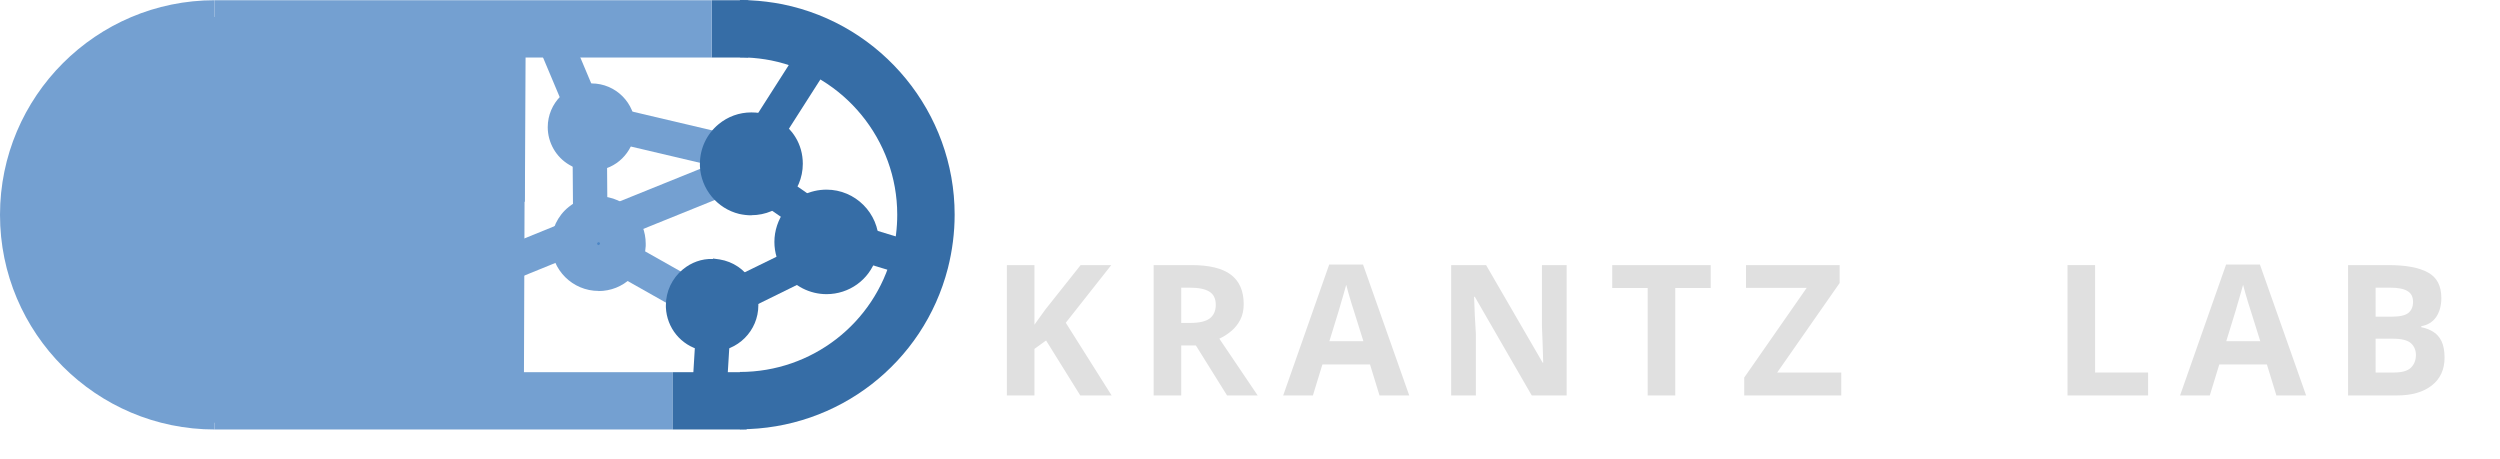
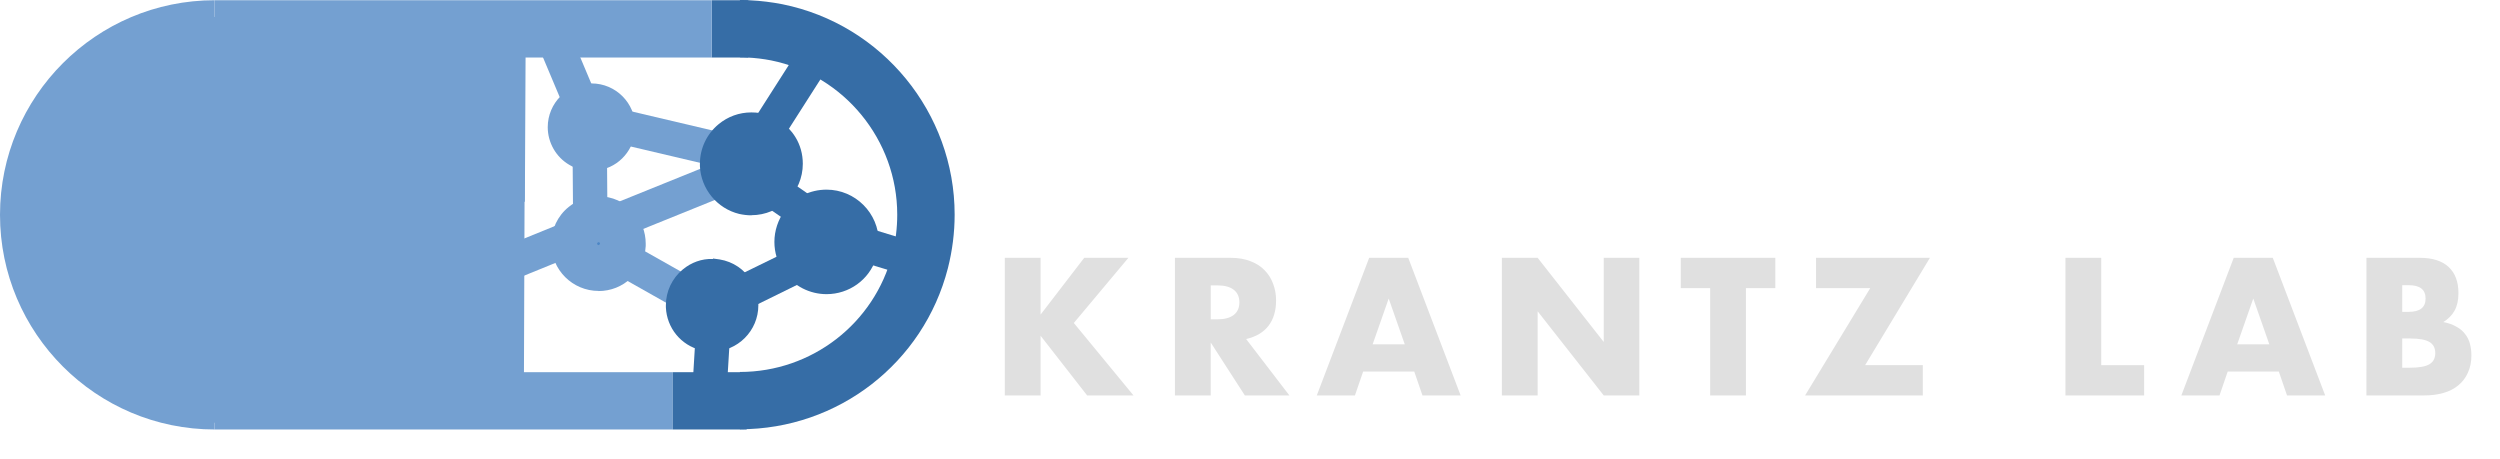
<svg xmlns="http://www.w3.org/2000/svg" id="Layer_1" version="1.1" viewBox="0 0 218.17 39.99">
-   <defs>
-     <style>
+   <defs id="defs1">
+     <style id="style1">
      .st0 {
        fill: #74a0d1;
      }

      .st1 {
        fill: #99badd;
      }

      .st2, .st3, .st4, .st5 {
        isolation: isolate;
      }

      .st3 {
        letter-spacing: .14em;
      }

      .st3, .st4, .st5 {
        fill: #e0e0e0;
        font-family: Futura-Bold, Futura;
        font-size: 15.93px;
        font-weight: 700;
      }

      .st4 {
        letter-spacing: .14em;
      }

      .st5 {
        letter-spacing: .18em;
      }

      .st6 {
        fill: #366da6;
      }

      .st7 {
        fill: #4c86c5;
      }
    </style>
  </defs>
-   <g>
-     <polyline class="st0" points="49.77 19.97 50.44 20.35 61.8 26.77 62.36 27.08" />
-     <polygon class="st0" points="61.63 28.39 61.07 28.08 49.03 21.28 50.51 18.67 63.09 25.77 61.63 28.39" />
+   <g id="g1">
+     <polyline class="st0" points="49.77 19.97 50.44 20.35 61.8 26.77 62.36 27.08" id="polyline1" />
+     <polygon class="st0" points="61.63 28.39 61.07 28.08 49.03 21.28 50.51 18.67 63.09 25.77 61.63 28.39" id="polygon1" />
  </g>
-   <g>
-     <polyline class="st0" points="49.96 20.86 50.51 20.63 58.14 17.55 65.31 14.65" />
-     <polygon class="st0" points="50.54 22.24 49.38 19.48 49.93 19.25 64.75 13.26 65.87 16.04 50.54 22.24" />
+   <g id="g2">
+     <polyline class="st0" points="49.96 20.86 50.51 20.63 58.14 17.55 65.31 14.65" id="polyline2" />
+     <polygon class="st0" points="50.54 22.24 49.38 19.48 49.93 19.25 64.75 13.26 65.87 16.04 50.54 22.24" id="polygon2" />
  </g>
-   <g>
-     <polyline class="st0" points="51.45 10.4 52.05 10.54 59.45 12.28 64.14 13.39 64.24 13.41" />
-     <polygon class="st0" points="63.95 14.88 63.85 14.86 51.11 11.86 51.79 8.94 64.53 11.94 63.95 14.88" />
+   <g id="g3">
+     <polyline class="st0" points="51.45 10.4 52.05 10.54 59.45 12.28 64.14 13.39 64.24 13.41" id="polyline3" />
+     <polygon class="st0" points="63.95 14.88 63.85 14.86 51.11 11.86 51.79 8.94 64.53 11.94 63.95 14.88" id="polygon3" />
  </g>
-   <g class="st2">
-     <text class="st3" transform="translate(86.43 34.51)">
-       <tspan x="0" y="0">KRANTZ </tspan>
-     </text>
-     <text class="st5" transform="translate(178.99 34.51)">
-       <tspan x="0" y="0">L</tspan>
-     </text>
-     <text class="st4" transform="translate(190.25 34.51)">
-       <tspan x="0" y="0">AB</tspan>
-     </text>
+   <g class="st2" id="g5">
+     <path d="M 4.381,-7.057 8.188,-12.011 H 12.043 L 7.28,-6.324 12.489,0 H 8.443 L 4.381,-5.209 V 0 H 1.258 v -12.011 h 3.122 z m 14.847,0.414 h 0.589 q 0.924,0 1.418,-0.382 0.494,-0.382 0.494,-1.099 0,-0.717 -0.494,-1.099 -0.494,-0.382 -1.418,-0.382 h -0.589 z M 26.093,0 h -3.887 l -2.979,-4.62 V 0 h -3.122 v -12.011 h 4.859 q 1.004,0 1.752,0.303 0.749,0.287 1.227,0.796 0.494,0.51 0.733,1.179 0.255,0.669 0.255,1.434 0,1.37 -0.669,2.23 -0.653,0.844 -1.943,1.147 z m 10.068,-4.46 -1.402,-3.998 -1.402,3.998 z m 0.828,2.374 h -4.46 L 31.812,0 h -3.329 l 4.572,-12.011 h 3.409 L 41.036,0 h -3.329 z M 44.636,0 v -12.011 h 3.122 l 5.767,7.344 V -12.011 h 3.106 V 0 h -3.106 L 47.758,-7.344 V 0 Z M 65.934,-9.367 V 0 h -3.122 v -9.367 h -2.565 V -12.011 h 8.252 v 2.644 z m 10.402,6.722 h 5.034 V 0 H 71.096 l 5.687,-9.367 H 72.051 V -12.011 h 9.94 z" id="text3" class="st3" style="font-weight:700;font-size:15.93px;font-family:Futura-Bold, Futura;letter-spacing:0.14em;fill:#e0e0e0" transform="translate(86.43 34.51)" aria-label="KRANTZ" />
+     <path d="m 4.381,-12.011 v 9.367 H 8.124 V 0 H 1.258 v -12.011 z" id="text4" class="st5" style="font-weight:700;font-size:15.93px;font-family:Futura-Bold, Futura;letter-spacing:0.18em;fill:#e0e0e0" transform="translate(178.99 34.51)" aria-label="L" />
+     <path d="m 7.79,-4.46 -1.402,-3.998 -1.402,3.998 z M 8.618,-2.087 H 4.158 L 3.441,0 H 0.112 L 4.683,-12.011 H 8.092 L 12.664,0 H 9.335 Z M 19.387,-2.421 h 0.685 q 1.179,0 1.689,-0.303 0.51,-0.303 0.51,-0.972 0,-0.669 -0.51,-0.972 -0.51,-0.303 -1.689,-0.303 h -0.685 z m 0,-4.875 h 0.573 q 1.466,0 1.466,-1.163 0,-1.163 -1.466,-1.163 h -0.573 z m -3.122,-4.715 h 4.652 q 1.657,0 2.517,0.796 0.86,0.796 0.86,2.294 0,0.908 -0.335,1.513 -0.319,0.589 -0.988,1.004 0.669,0.127 1.131,0.398 0.478,0.255 0.765,0.637 0.303,0.382 0.43,0.86 0.127,0.478 0.127,1.02 0,0.844 -0.303,1.497 -0.287,0.653 -0.828,1.099 -0.526,0.446 -1.29,0.669 Q 22.238,0 21.282,0 h -5.018 z" id="text5" class="st4" style="font-weight:700;font-size:15.93px;font-family:Futura-Bold, Futura;letter-spacing:0.14em;fill:#e0e0e0" transform="translate(190.25 34.51)" aria-label="AB" />
  </g>
-   <g>
-     <path class="st6" d="M68.85,23.49c-.49-.67-.77-1.49-.77-2.38s.3-1.75.8-2.43c.74-.99,1.92-1.63,3.25-1.63,2.24,0,4.06,1.82,4.06,4.06,0,.45-.07.88-.21,1.28-.53,1.61-2.05,2.78-3.85,2.78-1.35,0-2.55-.66-3.28-1.67h0Z" />
-     <path class="st6" d="M72.13,25.67c-1.46,0-2.84-.7-3.69-1.88l-.09-.14c-.5-.75-.77-1.62-.77-2.54,0-.97.32-1.94.9-2.73.87-1.17,2.2-1.83,3.65-1.83,2.51,0,4.56,2.05,4.56,4.56,0,.51-.08.99-.24,1.45-.61,1.86-2.35,3.11-4.32,3.11ZM69.35,23.33c.67.84,1.69,1.34,2.78,1.34,1.54,0,2.9-.98,3.38-2.44.12-.35.19-.73.19-1.12,0-1.96-1.6-3.56-3.56-3.56-1.13,0-2.17.52-2.85,1.43-.45.61-.7,1.37-.7,2.13s.23,1.48.67,2.08l.1.14Z" />
+   <g id="g6">
+     <path class="st6" d="M68.85,23.49c-.49-.67-.77-1.49-.77-2.38s.3-1.75.8-2.43c.74-.99,1.92-1.63,3.25-1.63,2.24,0,4.06,1.82,4.06,4.06,0,.45-.07.88-.21,1.28-.53,1.61-2.05,2.78-3.85,2.78-1.35,0-2.55-.66-3.28-1.67h0Z" id="path5" />
+     <path class="st6" d="M72.13,25.67c-1.46,0-2.84-.7-3.69-1.88l-.09-.14c-.5-.75-.77-1.62-.77-2.54,0-.97.32-1.94.9-2.73.87-1.17,2.2-1.83,3.65-1.83,2.51,0,4.56,2.05,4.56,4.56,0,.51-.08.99-.24,1.45-.61,1.86-2.35,3.11-4.32,3.11ZM69.35,23.33c.67.84,1.69,1.34,2.78,1.34,1.54,0,2.9-.98,3.38-2.44.12-.35.19-.73.19-1.12,0-1.96-1.6-3.56-3.56-3.56-1.13,0-2.17.52-2.85,1.43-.45.61-.7,1.37-.7,2.13s.23,1.48.67,2.08l.1.14Z" id="path6" />
  </g>
-   <g>
-     <path class="st6" d="M62.72,23.14c1.04.17,1.93.79,2.45,1.66.32.54.51,1.16.51,1.84,0,1.96-1.58,3.54-3.54,3.54-.29,0-.57-.03-.84-.1-1.5-.37-2.62-1.68-2.69-3.28v-.16c0-1.1.5-2.08,1.29-2.73.61-.51,1.4-.81,2.25-.81.19,0,.39.02.57.05h0Z" />
-     <path class="st6" d="M62.14,30.68c-.35,0-.67-.04-.97-.12-1.75-.43-2.98-1.94-3.06-3.74v-.18c0-1.21.54-2.35,1.47-3.12.73-.61,1.66-.96,2.64-.92v-.04l.58.08c1.17.19,2.19.88,2.8,1.9.39.65.58,1.36.58,2.1,0,2.23-1.81,4.04-4.04,4.04ZM62.15,23.6c-.71,0-1.39.25-1.93.69-.71.58-1.11,1.44-1.11,2.35v.16c.06,1.34.99,2.47,2.31,2.79.22.06.46.08.72.08,1.68,0,3.04-1.36,3.04-3.04,0-.56-.15-1.09-.44-1.58-.41-.68-1.07-1.17-1.84-1.37l-.27-.04c-.15-.03-.32-.04-.49-.04Z" />
+   <g id="g8">
+     <path class="st6" d="M62.72,23.14c1.04.17,1.93.79,2.45,1.66.32.54.51,1.16.51,1.84,0,1.96-1.58,3.54-3.54,3.54-.29,0-.57-.03-.84-.1-1.5-.37-2.62-1.68-2.69-3.28v-.16c0-1.1.5-2.08,1.29-2.73.61-.51,1.4-.81,2.25-.81.19,0,.39.02.57.05h0Z" id="path7" />
+     <path class="st6" d="M62.14,30.68c-.35,0-.67-.04-.97-.12-1.75-.43-2.98-1.94-3.06-3.74v-.18c0-1.21.54-2.35,1.47-3.12.73-.61,1.66-.96,2.64-.92v-.04l.58.08c1.17.19,2.19.88,2.8,1.9.39.65.58,1.36.58,2.1,0,2.23-1.81,4.04-4.04,4.04ZM62.15,23.6c-.71,0-1.39.25-1.93.69-.71.58-1.11,1.44-1.11,2.35v.16c.06,1.34.99,2.47,2.31,2.79.22.06.46.08.72.08,1.68,0,3.04-1.36,3.04-3.04,0-.56-.15-1.09-.44-1.58-.41-.68-1.07-1.17-1.84-1.37l-.27-.04c-.15-.03-.32-.04-.49-.04Z" id="path8" />
  </g>
-   <g>
-     <path class="st0" d="M52.59,13.21c-.29.14-.62.21-.97.21-.43,0-.83-.12-1.17-.32-.69-.4-1.15-1.15-1.15-2,0-1.28,1.04-2.32,2.32-2.32s2.32,1.04,2.32,2.32c0,.37-.09.72-.24,1.03-.23.47-.63.86-1.11,1.08Z" />
-     <path class="st0" d="M51.62,14.92c-.68,0-1.34-.18-1.93-.53-1.16-.67-1.89-1.94-1.89-3.29,0-2.11,1.71-3.82,3.82-3.82s3.82,1.71,3.82,3.82c0,.58-.13,1.15-.39,1.68-.39.79-1.03,1.42-1.82,1.78-.49.23-1.03.35-1.61.35ZM51.62,10.28c-.45,0-.82.37-.82.82,0,.29.15.56.4.7.25.15.56.14.74.06h.03c.16-.09.31-.23.39-.39.06-.12.09-.24.09-.37,0-.45-.37-.82-.82-.82Z" />
+   <g id="g10">
+     <path class="st0" d="M52.59,13.21c-.29.14-.62.21-.97.21-.43,0-.83-.12-1.17-.32-.69-.4-1.15-1.15-1.15-2,0-1.28,1.04-2.32,2.32-2.32s2.32,1.04,2.32,2.32c0,.37-.09.72-.24,1.03-.23.47-.63.86-1.11,1.08Z" id="path9" />
+     <path class="st0" d="M51.62,14.92c-.68,0-1.34-.18-1.93-.53-1.16-.67-1.89-1.94-1.89-3.29,0-2.11,1.71-3.82,3.82-3.82s3.82,1.71,3.82,3.82c0,.58-.13,1.15-.39,1.68-.39.79-1.03,1.42-1.82,1.78-.49.23-1.03.35-1.61.35ZM51.62,10.28c-.45,0-.82.37-.82.82,0,.29.15.56.4.7.25.15.56.14.74.06h.03c.16-.09.31-.23.39-.39.06-.12.09-.24.09-.37,0-.45-.37-.82-.82-.82Z" id="path10" />
  </g>
-   <g>
-     <path class="st0" d="M41.53,2.96v.52l-.07,14.53c-.17.31-.27.66-.27,1.03s.09.71.26,1.01l-.07,15.01v.35h-21.99c-8.96,0-16.23-7.27-16.23-16.23S10.43,2.96,19.39,2.96h22.14Z" />
-     <path class="st0" d="M42.88,36.91h-23.49c-9.78,0-17.73-7.95-17.73-17.73S9.61,1.46,19.39,1.46h23.64v2.02l-.07,14.92-.18.33c-.06.1-.09.21-.09.31s.02.19.06.27l.2.35-.07,17.25ZM19.39,4.46c-8.12,0-14.73,6.6-14.73,14.72s6.61,14.73,14.73,14.73h20.5l.06-13.53c-.17-.42-.26-.87-.26-1.34s.09-.93.27-1.37l.06-13.21h-20.63Z" />
+   <g id="g12">
+     <path class="st0" d="M41.53,2.96v.52l-.07,14.53c-.17.31-.27.66-.27,1.03s.09.71.26,1.01l-.07,15.01v.35h-21.99c-8.96,0-16.23-7.27-16.23-16.23S10.43,2.96,19.39,2.96h22.14Z" id="path11" />
+     <path class="st0" d="M42.88,36.91h-23.49c-9.78,0-17.73-7.95-17.73-17.73S9.61,1.46,19.39,1.46h23.64v2.02l-.07,14.92-.18.33c-.06.1-.09.21-.09.31s.02.19.06.27l.2.35-.07,17.25ZM19.39,4.46c-8.12,0-14.73,6.6-14.73,14.72s6.61,14.73,14.73,14.73h20.5l.06-13.53c-.17-.42-.26-.87-.26-1.34s.09-.93.27-1.37l.06-13.21h-20.63Z" id="path12" />
  </g>
-   <path class="st1" d="M40.8,17.58v2.04c-.17-.3-.27-.65-.27-1.01s.1-.73.27-1.03Z" />
-   <g>
-     <path class="st0" d="M18.73,34.98c-8.96,0-16.23-7.27-16.23-16.23S9.77,2.52,18.73,2.52" />
-     <path class="st0" d="M18.73,37.48C8.4,37.48,0,29.08,0,18.75S8.4.02,18.73.02v5c-7.57,0-13.73,6.16-13.73,13.73s6.16,13.73,13.73,13.73v5Z" />
+   <path class="st1" d="M40.8,17.58v2.04c-.17-.3-.27-.65-.27-1.01s.1-.73.27-1.03Z" id="path13" />
+   <g id="g15">
+     <path class="st0" d="M18.73,34.98c-8.96,0-16.23-7.27-16.23-16.23S9.77,2.52,18.73,2.52" id="path14" />
+     <path class="st0" d="M18.73,37.48C8.4,37.48,0,29.08,0,18.75S8.4.02,18.73.02v5c-7.57,0-13.73,6.16-13.73,13.73s6.16,13.73,13.73,13.73v5Z" id="path15" />
  </g>
-   <path class="st6" d="M64.57,37.46v-5c6.27,0,11.74-4.23,13.3-10.29.29-1.12.43-2.28.43-3.44,0-6.51-4.63-12.17-11.01-13.46-.67-.13-1.39-.22-2.11-.25-.26-.02-.43-.02-.61-.02V0c.32,0,.63,0,.94.03.88.04,1.84.16,2.77.34,8.71,1.76,15.03,9.48,15.03,18.36,0,1.57-.2,3.14-.59,4.68-2.13,8.28-9.59,14.05-18.14,14.05Z" />
-   <g>
-     <polyline class="st0" points="58.71 34.98 40.72 34.98 18.73 34.98" />
-     <rect class="st0" x="18.73" y="32.48" width="39.98" height="5" />
+   <path class="st6" d="M64.57,37.46v-5c6.27,0,11.74-4.23,13.3-10.29.29-1.12.43-2.28.43-3.44,0-6.51-4.63-12.17-11.01-13.46-.67-.13-1.39-.22-2.11-.25-.26-.02-.43-.02-.61-.02V0c.32,0,.63,0,.94.03.88.04,1.84.16,2.77.34,8.71,1.76,15.03,9.48,15.03,18.36,0,1.57-.2,3.14-.59,4.68-2.13,8.28-9.59,14.05-18.14,14.05Z" id="path16" />
+   <g id="g16">
+     <polyline class="st0" points="58.71 34.98 40.72 34.98 18.73 34.98" id="polyline16" />
+     <rect class="st0" x="18.73" y="32.48" width="39.98" height="5" id="rect16" />
  </g>
-   <rect class="st6" x="58.71" y="32.48" width="6.45" height="5" />
-   <rect class="st6" x="62.11" y=".02" width="3.19" height="5" />
-   <rect class="st0" x="18.73" y=".02" width="43.38" height="5" />
-   <rect class="st0" x="33.56" y="5.31" width="14.54" height="10" transform="translate(30.33 51.09) rotate(-89.72)" />
-   <rect class="st0" x="30.79" y="19.66" width="19.94" height="10" transform="translate(15.95 65.33) rotate(-89.8)" />
-   <g>
-     <path class="st7" d="M53.81,19.83c.34.38.55.88.55,1.43v.1c-.03.57-.27,1.08-.66,1.45-.38.36-.9.58-1.46.58-1.17,0-2.13-.95-2.13-2.13,0-.66.3-1.26.78-1.65.37-.3.84-.48,1.35-.48.62,0,1.18.27,1.57.7Z" />
-     <path class="st0" d="M52.24,25.39c-2.28,0-4.13-1.85-4.13-4.13,0-1.25.55-2.42,1.52-3.2.74-.6,1.67-.93,2.61-.93,1.16,0,2.27.49,3.05,1.36h0c.68.77,1.06,1.75,1.06,2.77v.21c-.06,1.07-.51,2.07-1.28,2.8-.77.73-1.77,1.13-2.84,1.13ZM52.24,21.13c-.1.04-.13.07-.13.13,0,.08.07.13.13.13.09-.04.11-.08.12-.11v-.02s0-.05-.04-.09c-.03-.03-.05-.04-.08-.04Z" />
+   <rect class="st6" x="58.71" y="32.48" width="6.45" height="5" id="rect17" />
+   <rect class="st6" x="62.11" y=".02" width="3.19" height="5" id="rect18" />
+   <rect class="st0" x="18.73" y=".02" width="43.38" height="5" id="rect19" />
+   <rect class="st0" x="33.56" y="5.31" width="14.54" height="10" transform="translate(30.33 51.09) rotate(-89.72)" id="rect20" />
+   <rect class="st0" x="30.79" y="19.66" width="19.94" height="10" transform="translate(15.95 65.33) rotate(-89.8)" id="rect21" />
+   <g id="g22">
+     <path class="st7" d="M53.81,19.83c.34.38.55.88.55,1.43v.1c-.03.57-.27,1.08-.66,1.45-.38.36-.9.58-1.46.58-1.17,0-2.13-.95-2.13-2.13,0-.66.3-1.26.78-1.65.37-.3.84-.48,1.35-.48.62,0,1.18.27,1.57.7Z" id="path21" />
+     <path class="st0" d="M52.24,25.39c-2.28,0-4.13-1.85-4.13-4.13,0-1.25.55-2.42,1.52-3.2.74-.6,1.67-.93,2.61-.93,1.16,0,2.27.49,3.05,1.36h0c.68.77,1.06,1.75,1.06,2.77v.21c-.06,1.07-.51,2.07-1.28,2.8-.77.73-1.77,1.13-2.84,1.13ZM52.24,21.13c-.1.04-.13.07-.13.13,0,.08.07.13.13.13.09-.04.11-.08.12-.11v-.02s0-.05-.04-.09c-.03-.03-.05-.04-.08-.04Z" id="path22" />
  </g>
-   <g>
-     <polyline class="st1" points="62.84 26.49 71.74 22.12 72.41 21.8" />
-     <polygon class="st6" points="63.5 27.84 62.18 25.14 71.76 20.45 73.06 23.15 72.39 23.47 63.5 27.84" />
+   <g id="g23">
+     <polyline class="st1" points="62.84 26.49 71.74 22.12 72.41 21.8" id="polyline22" />
+     <polygon class="st6" points="63.5 27.84 62.18 25.14 71.76 20.45 73.06 23.15 72.39 23.47 63.5 27.84" id="polygon22" />
  </g>
-   <g>
-     <polyline class="st6" points="62.2 29.36 62.17 29.85 61.89 34.44" />
-     <rect class="st6" x="59.5" y="30.4" width="5.09" height="3" transform="translate(26.45 91.9) rotate(-86.53)" />
+   <g id="g24">
+     <polyline class="st6" points="62.2 29.36 62.17 29.85 61.89 34.44" id="polyline23" />
+     <rect class="st6" x="59.5" y="30.4" width="5.09" height="3" transform="translate(26.45 91.9) rotate(-86.53)" id="rect23" />
  </g>
-   <g>
-     <polyline class="st6" points="75.53 21.39 75.69 21.44 79.68 22.66" />
-     <polygon class="st6" points="79.24 24.09 75.08 22.82 75.98 19.96 80.12 21.23 79.24 24.09" />
+   <g id="g25">
+     <polyline class="st6" points="75.53 21.39 75.69 21.44 79.68 22.66" id="polyline24" />
+     <polygon class="st6" points="79.24 24.09 75.08 22.82 75.98 19.96 80.12 21.23 79.24 24.09" id="polygon24" />
  </g>
-   <rect class="st6" x="62.18" y="8.8" width="10.96" height="3" transform="translate(22.57 61.78) rotate(-57.44)" />
-   <rect class="st0" x="49.98" y="12" width="3" height="6.62" transform="translate(-.11 .39) rotate(-.43)" />
-   <rect class="st0" x="47.79" y="2.7" width="3" height="5.96" transform="translate(1.66 19.56) rotate(-22.82)" />
-   <rect class="st0" x="40.37" y="21.29" width="8.99" height="3" transform="translate(-5.28 18.59) rotate(-22.14)" />
-   <g>
-     <path class="st6" d="M66.21,10.36c1.17.19,2.17.89,2.77,1.87.37.6.58,1.31.58,2.07,0,2.21-1.79,3.99-3.99,3.99-.33,0-.64-.04-.95-.11-1.69-.41-2.96-1.9-3.04-3.7v-.18c0-1.24.57-2.35,1.45-3.08.69-.57,1.57-.91,2.54-.91.22,0,.44.02.65.05h-.01Z" />
-     <path class="st6" d="M65.57,18.79c-.35,0-.69-.04-1.06-.12-1.93-.47-3.34-2.18-3.43-4.17v-.2c0-1.34.59-2.6,1.63-3.46.81-.67,1.8-1.03,2.86-1.03.24,0,.49.02.72.05h0c1.29.21,2.43.98,3.12,2.1.43.69.65,1.5.65,2.33,0,2.48-2.01,4.49-4.49,4.49ZM65.57,10.81c-.82,0-1.59.27-2.22.8-.81.67-1.27,1.65-1.27,2.69v.18c.07,1.52,1.16,2.85,2.66,3.21,2.28.51,4.32-1.2,4.32-3.39,0-.65-.17-1.27-.51-1.81-.54-.88-1.42-1.48-2.42-1.64h0c-.18-.03-.37-.04-.56-.04Z" />
+   <rect class="st6" x="62.18" y="8.8" width="10.96" height="3" transform="translate(22.57 61.78) rotate(-57.44)" id="rect25" />
+   <rect class="st0" x="49.98" y="12" width="3" height="6.62" transform="translate(-.11 .39) rotate(-.43)" id="rect26" />
+   <rect class="st0" x="47.79" y="2.7" width="3" height="5.96" transform="translate(1.66 19.56) rotate(-22.82)" id="rect27" />
+   <rect class="st0" x="40.37" y="21.29" width="8.99" height="3" transform="translate(-5.28 18.59) rotate(-22.14)" id="rect28" />
+   <g id="g29">
+     <path class="st6" d="M66.21,10.36c1.17.19,2.17.89,2.77,1.87.37.6.58,1.31.58,2.07,0,2.21-1.79,3.99-3.99,3.99-.33,0-.64-.04-.95-.11-1.69-.41-2.96-1.9-3.04-3.7v-.18c0-1.24.57-2.35,1.45-3.08.69-.57,1.57-.91,2.54-.91.22,0,.44.02.65.05h-.01Z" id="path28" />
+     <path class="st6" d="M65.57,18.79c-.35,0-.69-.04-1.06-.12-1.93-.47-3.34-2.18-3.43-4.17v-.2c0-1.34.59-2.6,1.63-3.46.81-.67,1.8-1.03,2.86-1.03.24,0,.49.02.72.05h0c1.29.21,2.43.98,3.12,2.1.43.69.65,1.5.65,2.33,0,2.48-2.01,4.49-4.49,4.49ZM65.57,10.81c-.82,0-1.59.27-2.22.8-.81.67-1.27,1.65-1.27,2.69v.18c.07,1.52,1.16,2.85,2.66,3.21,2.28.51,4.32-1.2,4.32-3.39,0-.65-.17-1.27-.51-1.81-.54-.88-1.42-1.48-2.42-1.64h0c-.18-.03-.37-.04-.56-.04Z" id="path29" />
  </g>
-   <rect class="st6" x="67.88" y="12.84" width="3" height="10.21" transform="translate(15.09 64.73) rotate(-55.25)" />
+   <rect class="st6" x="67.88" y="12.84" width="3" height="10.21" transform="translate(15.09 64.73) rotate(-55.25)" id="rect29" />
</svg>
